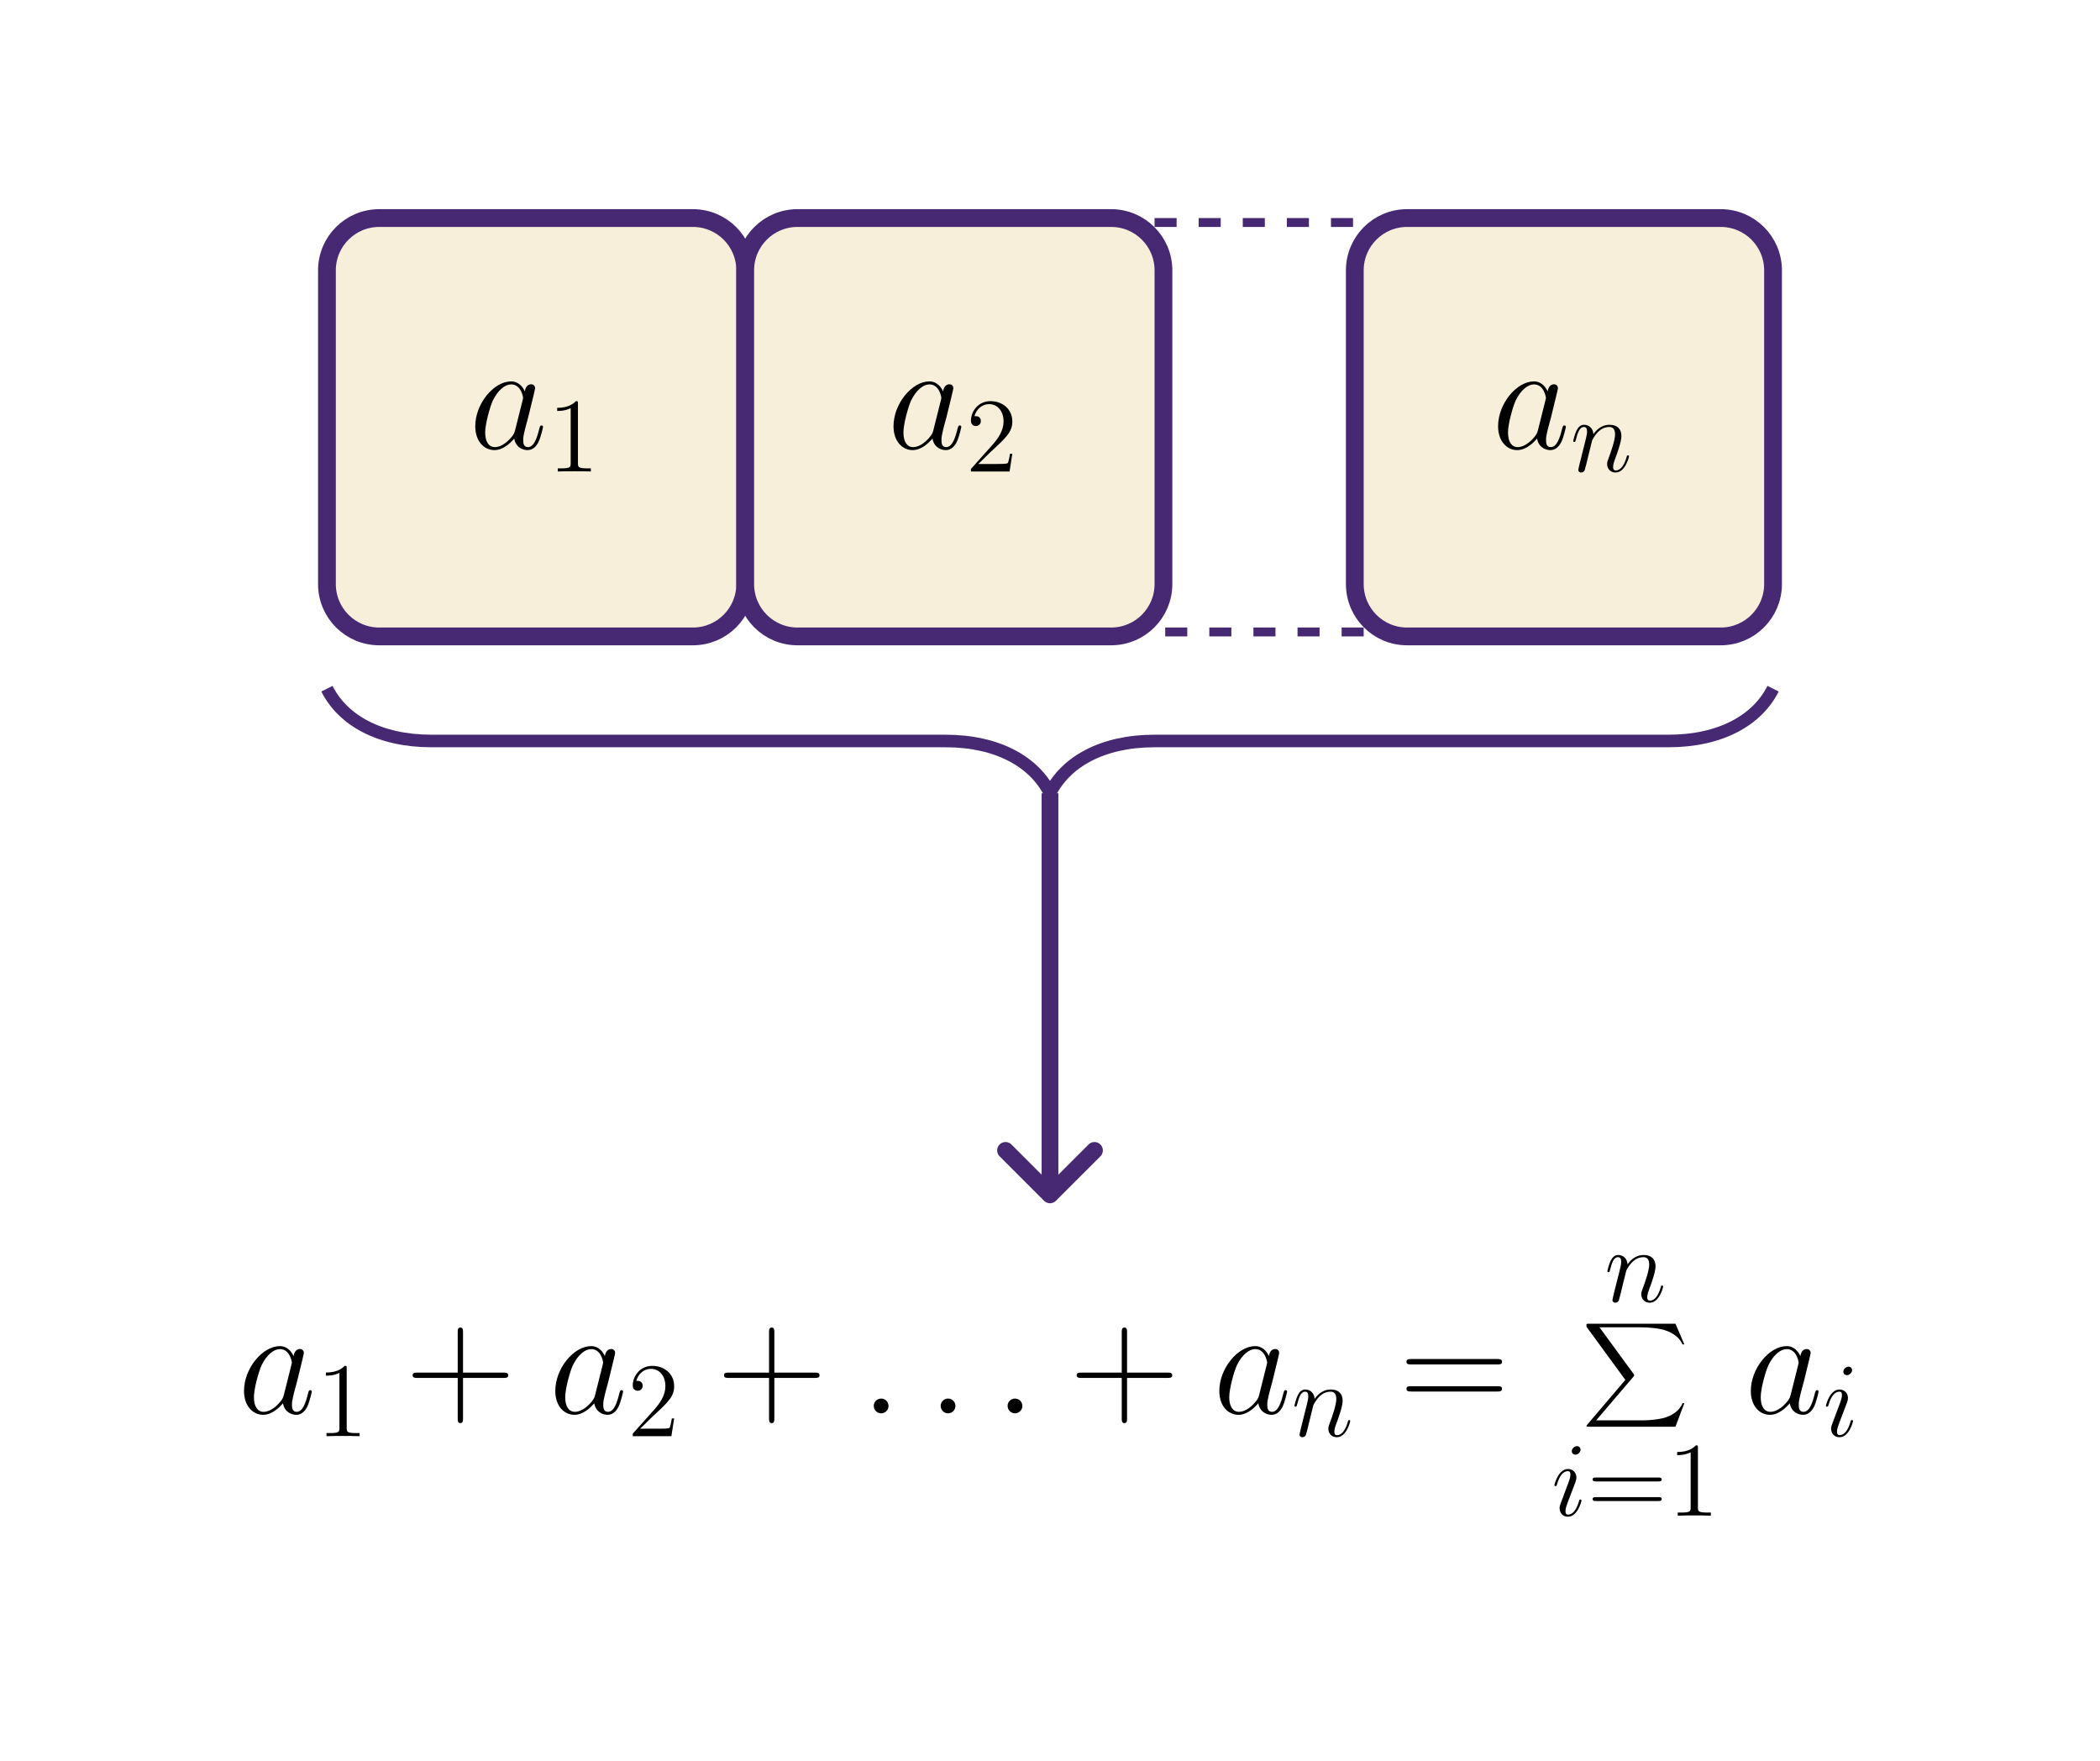
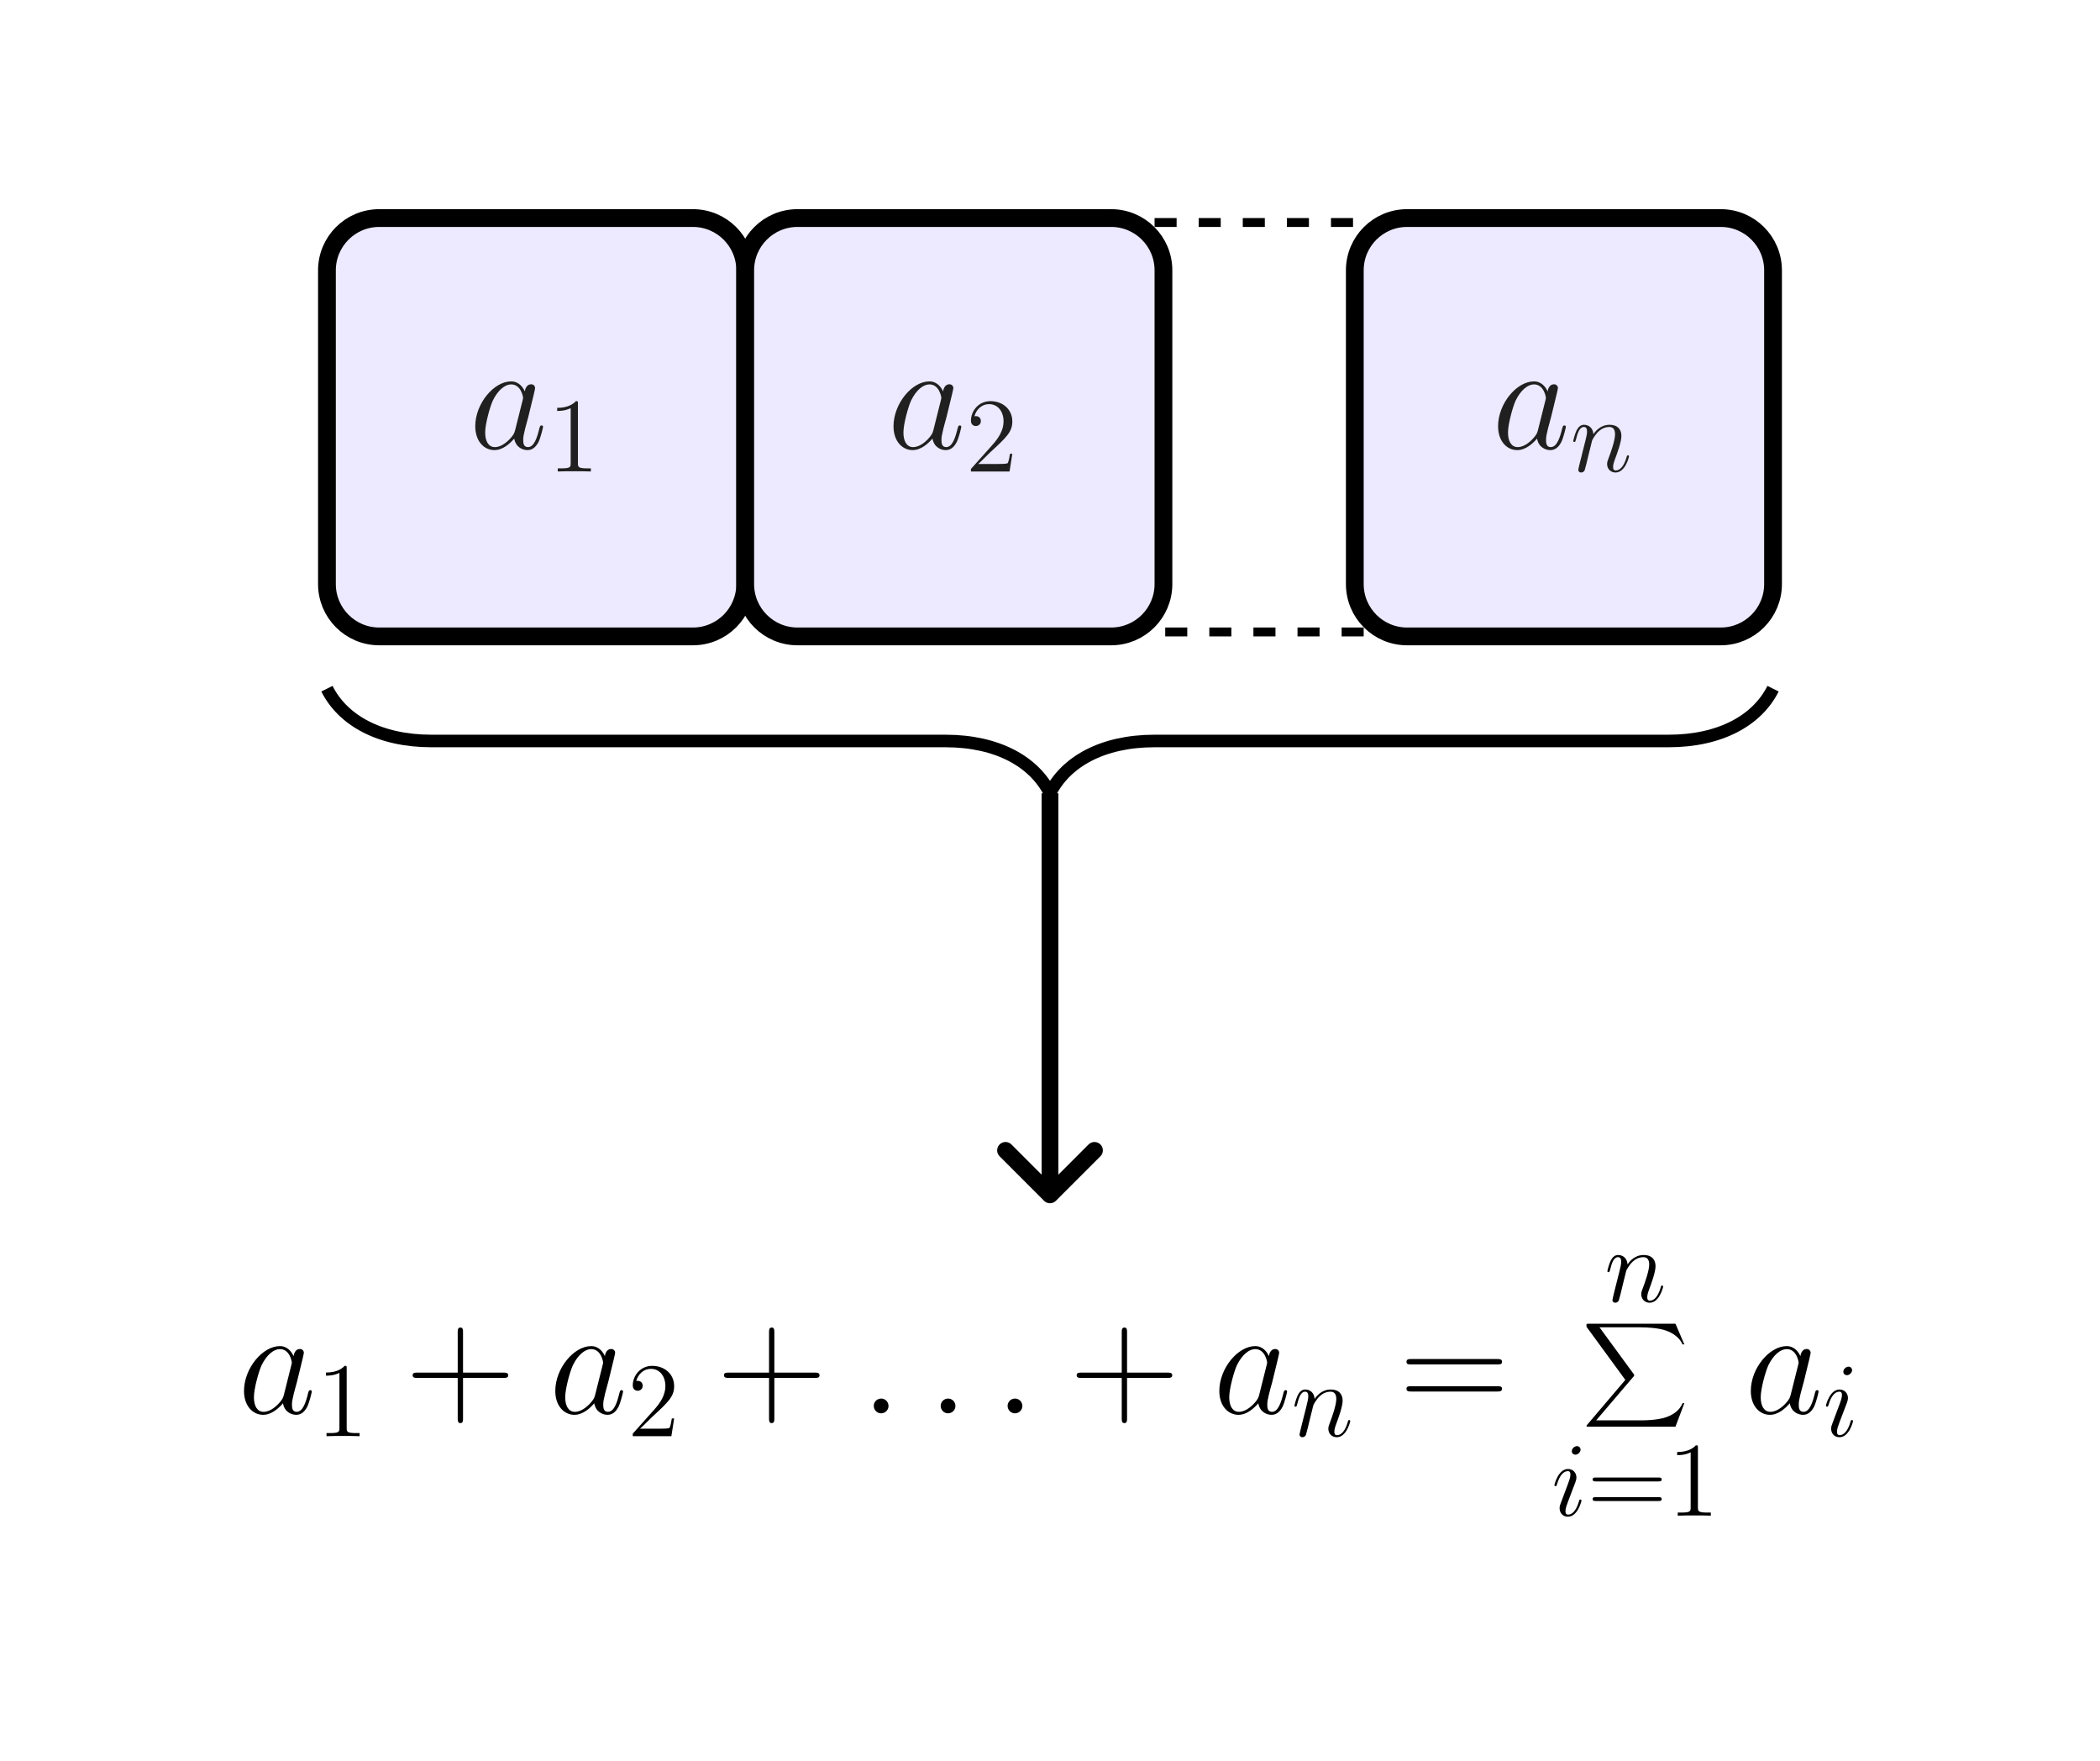
<svg xmlns="http://www.w3.org/2000/svg" xmlns:xlink="http://www.w3.org/1999/xlink" width="284.651" height="238.648" viewBox="0 0 284.651 238.648">
  <defs>
    <g>
      <g id="glyph-0-0">
        <path d="M 6.219 -2.453 C 6.109 -2.109 6.109 -2.062 5.828 -1.672 C 5.375 -1.094 4.469 -0.203 3.484 -0.203 C 2.641 -0.203 2.172 -0.969 2.172 -2.188 C 2.172 -3.328 2.812 -5.641 3.203 -6.5 C 3.906 -7.953 4.875 -8.703 5.688 -8.703 C 7.047 -8.703 7.312 -7 7.312 -6.844 C 7.312 -6.812 7.25 -6.547 7.234 -6.5 Z M 7.547 -7.75 C 7.312 -8.281 6.75 -9.109 5.688 -9.109 C 3.344 -9.109 0.828 -6.094 0.828 -3.031 C 0.828 -0.984 2.031 0.203 3.422 0.203 C 4.562 0.203 5.531 -0.688 6.109 -1.359 C 6.328 -0.141 7.297 0.203 7.906 0.203 C 8.531 0.203 9.031 -0.172 9.406 -0.906 C 9.734 -1.609 10.016 -2.875 10.016 -2.953 C 10.016 -3.062 9.938 -3.141 9.812 -3.141 C 9.625 -3.141 9.609 -3.031 9.516 -2.734 C 9.219 -1.516 8.812 -0.203 7.969 -0.203 C 7.375 -0.203 7.328 -0.75 7.328 -1.156 C 7.328 -1.625 7.391 -1.859 7.578 -2.672 C 7.719 -3.188 7.828 -3.641 8 -4.234 C 8.766 -7.328 8.938 -8.078 8.938 -8.203 C 8.938 -8.484 8.719 -8.719 8.406 -8.719 C 7.75 -8.719 7.578 -8 7.547 -7.75 Z M 7.547 -7.75 " />
      </g>
      <g id="glyph-0-1">
        <path d="M 3.797 -0.984 C 3.797 -1.594 3.312 -2 2.812 -2 C 2.203 -2 1.797 -1.516 1.797 -1.016 C 1.797 -0.406 2.297 0 2.781 0 C 3.391 0 3.797 -0.5 3.797 -0.984 Z M 3.797 -0.984 " />
      </g>
      <g id="glyph-1-0">
        <path d="M 4.125 -9.188 C 4.125 -9.531 4.125 -9.531 3.844 -9.531 C 3.5 -9.156 2.781 -8.625 1.312 -8.625 L 1.312 -8.203 C 1.641 -8.203 2.359 -8.203 3.141 -8.578 L 3.141 -1.109 C 3.141 -0.594 3.094 -0.422 1.844 -0.422 L 1.391 -0.422 L 1.391 0 C 1.781 -0.031 3.172 -0.031 3.641 -0.031 C 4.109 -0.031 5.5 -0.031 5.875 0 L 5.875 -0.422 L 5.438 -0.422 C 4.172 -0.422 4.125 -0.594 4.125 -1.109 Z M 4.125 -9.188 " />
      </g>
      <g id="glyph-1-1">
        <path d="M 6.312 -2.406 L 6 -2.406 C 5.953 -2.172 5.844 -1.375 5.688 -1.141 C 5.594 -1.016 4.781 -1.016 4.344 -1.016 L 1.688 -1.016 C 2.078 -1.344 2.953 -2.266 3.328 -2.609 C 5.516 -4.625 6.312 -5.359 6.312 -6.781 C 6.312 -8.438 5 -9.531 3.344 -9.531 C 1.672 -9.531 0.703 -8.125 0.703 -6.891 C 0.703 -6.156 1.328 -6.156 1.375 -6.156 C 1.672 -6.156 2.047 -6.375 2.047 -6.828 C 2.047 -7.234 1.781 -7.5 1.375 -7.5 C 1.25 -7.5 1.219 -7.5 1.172 -7.484 C 1.453 -8.469 2.219 -9.125 3.156 -9.125 C 4.375 -9.125 5.125 -8.109 5.125 -6.781 C 5.125 -5.562 4.422 -4.5 3.594 -3.578 L 0.703 -0.344 L 0.703 0 L 5.938 0 Z M 6.312 -2.406 " />
      </g>
      <g id="glyph-1-2">
        <path d="M 9.688 -4.641 C 9.891 -4.641 10.141 -4.641 10.141 -4.906 C 10.141 -5.172 9.891 -5.172 9.688 -5.172 L 1.234 -5.172 C 1.031 -5.172 0.781 -5.172 0.781 -4.922 C 0.781 -4.641 1.016 -4.641 1.234 -4.641 Z M 9.688 -1.984 C 9.891 -1.984 10.141 -1.984 10.141 -2.234 C 10.141 -2.516 9.891 -2.516 9.688 -2.516 L 1.234 -2.516 C 1.031 -2.516 0.781 -2.516 0.781 -2.25 C 0.781 -1.984 1.016 -1.984 1.234 -1.984 Z M 9.688 -1.984 " />
      </g>
      <g id="glyph-2-0">
        <path d="M 2.953 -4.203 C 2.984 -4.281 3.344 -5 3.875 -5.469 C 4.25 -5.812 4.734 -6.031 5.297 -6.031 C 5.859 -6.031 6.062 -5.609 6.062 -5.031 C 6.062 -4.219 5.484 -2.578 5.188 -1.812 C 5.062 -1.469 4.984 -1.281 4.984 -1.016 C 4.984 -0.375 5.438 0.141 6.125 0.141 C 7.453 0.141 7.953 -1.969 7.953 -2.047 C 7.953 -2.125 7.906 -2.188 7.812 -2.188 C 7.688 -2.188 7.672 -2.141 7.609 -1.891 C 7.266 -0.719 6.734 -0.141 6.172 -0.141 C 6.031 -0.141 5.797 -0.156 5.797 -0.609 C 5.797 -0.969 5.953 -1.406 6.031 -1.609 C 6.328 -2.391 6.922 -4 6.922 -4.812 C 6.922 -5.688 6.422 -6.328 5.328 -6.328 C 4.062 -6.328 3.391 -5.422 3.125 -5.062 C 3.078 -5.875 2.5 -6.328 1.859 -6.328 C 1.406 -6.328 1.094 -6.047 0.844 -5.562 C 0.594 -5.047 0.391 -4.188 0.391 -4.125 C 0.391 -4.078 0.438 -4 0.547 -4 C 0.656 -4 0.672 -4.016 0.766 -4.344 C 0.984 -5.219 1.25 -6.031 1.828 -6.031 C 2.156 -6.031 2.266 -5.812 2.266 -5.375 C 2.266 -5.062 2.125 -4.5 2.016 -4.062 L 1.625 -2.516 C 1.562 -2.234 1.406 -1.594 1.328 -1.328 C 1.234 -0.969 1.078 -0.281 1.078 -0.219 C 1.078 -0.016 1.234 0.141 1.453 0.141 C 1.625 0.141 1.828 0.062 1.938 -0.156 C 1.969 -0.234 2.094 -0.734 2.172 -1.016 L 2.484 -2.312 Z M 2.953 -4.203 " />
      </g>
      <g id="glyph-2-1">
        <path d="M 4.062 -2.047 C 4.062 -2.125 4 -2.188 3.922 -2.188 C 3.781 -2.188 3.766 -2.141 3.703 -1.891 C 3.328 -0.594 2.734 -0.141 2.266 -0.141 C 2.094 -0.141 1.891 -0.188 1.891 -0.609 C 1.891 -1 2.062 -1.438 2.219 -1.859 L 3.234 -4.531 C 3.266 -4.641 3.375 -4.906 3.375 -5.172 C 3.375 -5.781 2.938 -6.328 2.234 -6.328 C 0.922 -6.328 0.391 -4.25 0.391 -4.125 C 0.391 -4.078 0.438 -4 0.547 -4 C 0.672 -4 0.688 -4.062 0.75 -4.266 C 1.094 -5.469 1.641 -6.031 2.188 -6.031 C 2.328 -6.031 2.562 -6.031 2.562 -5.562 C 2.562 -5.188 2.375 -4.719 2.266 -4.406 L 1.266 -1.734 C 1.172 -1.5 1.094 -1.281 1.094 -1.016 C 1.094 -0.375 1.531 0.141 2.219 0.141 C 3.547 0.141 4.062 -1.953 4.062 -2.047 Z M 3.938 -8.953 C 3.938 -9.172 3.766 -9.422 3.453 -9.422 C 3.125 -9.422 2.75 -9.109 2.75 -8.734 C 2.75 -8.375 3.062 -8.266 3.234 -8.266 C 3.609 -8.266 3.938 -8.641 3.938 -8.953 Z M 3.938 -8.953 " />
      </g>
      <g id="glyph-3-0">
        <path d="M 7.781 -4.797 L 13.266 -4.797 C 13.547 -4.797 13.906 -4.797 13.906 -5.141 C 13.906 -5.516 13.578 -5.516 13.266 -5.516 L 7.781 -5.516 L 7.781 -10.984 C 7.781 -11.281 7.781 -11.625 7.438 -11.625 C 7.062 -11.625 7.062 -11.297 7.062 -10.984 L 7.062 -5.516 L 1.594 -5.516 C 1.297 -5.516 0.953 -5.516 0.953 -5.172 C 0.953 -4.797 1.281 -4.797 1.594 -4.797 L 7.062 -4.797 L 7.062 0.688 C 7.062 0.969 7.062 1.328 7.422 1.328 C 7.781 1.328 7.781 0.984 7.781 0.688 Z M 7.781 -4.797 " />
      </g>
      <g id="glyph-3-1">
        <path d="M 13.281 -6.625 C 13.594 -6.625 13.906 -6.625 13.906 -6.984 C 13.906 -7.359 13.547 -7.359 13.203 -7.359 L 1.656 -7.359 C 1.297 -7.359 0.953 -7.359 0.953 -6.984 C 0.953 -6.625 1.266 -6.625 1.562 -6.625 Z M 13.203 -2.953 C 13.547 -2.953 13.906 -2.953 13.906 -3.328 C 13.906 -3.672 13.594 -3.672 13.281 -3.672 L 1.562 -3.672 C 1.266 -3.672 0.953 -3.672 0.953 -3.328 C 0.953 -2.953 1.297 -2.953 1.656 -2.953 Z M 13.203 -2.953 " />
      </g>
      <g id="glyph-4-0">
        <path d="M 12.625 13.953 L 13.828 10.766 L 13.578 10.766 C 13.188 11.797 12.125 12.484 10.984 12.781 C 10.781 12.828 9.797 13.094 7.891 13.094 L 1.875 13.094 L 6.953 7.141 C 7.016 7.062 7.031 7.031 7.031 6.984 C 7.031 6.953 7.031 6.922 6.969 6.828 L 2.328 0.484 L 7.781 0.484 C 9.125 0.484 10.031 0.625 10.125 0.641 C 10.656 0.719 11.531 0.891 12.312 1.391 C 12.562 1.547 13.234 2 13.578 2.797 L 13.828 2.797 L 12.625 0 L 0.844 0 C 0.609 0 0.594 0.016 0.562 0.062 C 0.562 0.094 0.562 0.297 0.562 0.406 L 5.828 7.609 L 0.672 13.672 C 0.562 13.781 0.562 13.844 0.562 13.844 C 0.562 13.953 0.656 13.953 0.844 13.953 Z M 12.625 13.953 " />
      </g>
    </g>
    <clipPath id="clip-0">
      <path clip-rule="nonzero" d="M 156.5 29.551 L 184.844 29.551 L 184.844 86.246 L 156.5 86.246 Z M 156.5 29.551 " />
    </clipPath>
  </defs>
-   <path fill-rule="nonzero" fill="rgb(100%, 100%, 100%)" fill-opacity="1" d="M -0.004 238.652 L 284.652 0 " />
-   <path fill-rule="nonzero" fill="rgb(97.255%, 93.726%, 85.883%)" fill-opacity="1" stroke-width="2.409" stroke-linecap="butt" stroke-linejoin="miter" stroke="rgb(27.843%, 15.685%, 45.096%)" stroke-opacity="1" stroke-miterlimit="10" d="M 21.262 28.347 L -21.262 28.347 C -25.176 28.347 -28.348 25.175 -28.348 21.261 L -28.348 -21.258 C -28.348 -25.172 -25.176 -28.348 -21.262 -28.348 L 21.262 -28.348 C 25.176 -28.348 28.348 -25.172 28.348 -21.258 L 28.348 21.261 C 28.348 25.175 25.176 28.347 21.262 28.347 Z M 21.262 28.347 " transform="matrix(1, 0, 0, -1, 72.664, 57.898)" />
-   <g fill="rgb(0%, 0%, 0%)" fill-opacity="1">
+   <path fill-rule="nonzero" fill="rgb(100%, 100%, 100%)" fill-opacity="1" d="M 0 238.648 L 284.652 0 " />
+   <path fill-rule="nonzero" fill="rgb(92.94%, 91.373%, 99.608%)" fill-opacity="1" stroke-width="2.409" stroke-linecap="butt" stroke-linejoin="miter" stroke="rgb(0%, 0%, 0%)" stroke-opacity="1" stroke-miterlimit="10" d="M 21.262 28.347 L -21.262 28.347 C -25.172 28.347 -28.348 25.175 -28.348 21.261 L -28.348 -21.258 C -28.348 -25.172 -25.172 -28.348 -21.262 -28.348 L 21.262 -28.348 C 25.172 -28.348 28.348 -25.172 28.348 -21.258 L 28.348 21.261 C 28.348 25.175 25.172 28.347 21.262 28.347 Z M 21.262 28.347 " transform="matrix(1, 0, 0, -1, 72.664, 57.898)" />
+   <g fill="rgb(12.549%, 12.549%, 12.549%)" fill-opacity="1">
    <use xlink:href="#glyph-0-0" x="63.593" y="60.796" />
  </g>
-   <g fill="rgb(0%, 0%, 0%)" fill-opacity="1">
+   <g fill="rgb(12.549%, 12.549%, 12.549%)" fill-opacity="1">
    <use xlink:href="#glyph-1-0" x="74.214" y="63.895" />
  </g>
-   <path fill-rule="nonzero" fill="rgb(97.255%, 93.726%, 85.883%)" fill-opacity="1" stroke-width="2.409" stroke-linecap="butt" stroke-linejoin="miter" stroke="rgb(27.843%, 15.685%, 45.096%)" stroke-opacity="1" stroke-miterlimit="10" d="M 21.26 28.347 L -21.259 28.347 C -25.173 28.347 -28.345 25.175 -28.345 21.261 L -28.345 -21.258 C -28.345 -25.172 -25.173 -28.348 -21.259 -28.348 L 21.26 -28.348 C 25.174 -28.348 28.346 -25.172 28.346 -21.258 L 28.346 21.261 C 28.346 25.175 25.174 28.347 21.26 28.347 Z M 21.26 28.347 " transform="matrix(1, 0, 0, -1, 129.357, 57.898)" />
-   <g fill="rgb(0%, 0%, 0%)" fill-opacity="1">
+   <path fill-rule="nonzero" fill="rgb(92.94%, 91.373%, 99.608%)" fill-opacity="1" stroke-width="2.409" stroke-linecap="butt" stroke-linejoin="miter" stroke="rgb(0%, 0%, 0%)" stroke-opacity="1" stroke-miterlimit="10" d="M 21.26 28.347 L -21.259 28.347 C -25.173 28.347 -28.345 25.175 -28.345 21.261 L -28.345 -21.258 C -28.345 -25.172 -25.173 -28.348 -21.259 -28.348 L 21.26 -28.348 C 25.174 -28.348 28.346 -25.172 28.346 -21.258 L 28.346 21.261 C 28.346 25.175 25.174 28.347 21.26 28.347 Z M 21.26 28.347 " transform="matrix(1, 0, 0, -1, 129.357, 57.898)" />
+   <g fill="rgb(12.549%, 12.549%, 12.549%)" fill-opacity="1">
    <use xlink:href="#glyph-0-0" x="120.286" y="60.796" />
  </g>
-   <g fill="rgb(0%, 0%, 0%)" fill-opacity="1">
+   <g fill="rgb(12.549%, 12.549%, 12.549%)" fill-opacity="1">
    <use xlink:href="#glyph-1-1" x="130.906" y="63.895" />
  </g>
  <g clip-path="url(#clip-0)">
-     <path fill="none" stroke-width="2.409" stroke-linecap="butt" stroke-linejoin="miter" stroke="rgb(27.843%, 15.685%, 45.096%)" stroke-opacity="1" stroke-dasharray="2.989 2.989" stroke-miterlimit="10" d="M -14.172 28.347 L 14.172 28.347 M 14.172 -28.348 L -14.172 -28.348 " transform="matrix(1, 0, 0, -1, 170.672, 57.898)" />
+     <path fill="none" stroke-width="2.409" stroke-linecap="butt" stroke-linejoin="miter" stroke="rgb(0%, 0%, 0%)" stroke-opacity="1" stroke-dasharray="2.989 2.989" stroke-miterlimit="10" d="M -14.172 28.347 L 14.172 28.347 M 14.172 -28.348 L -14.172 -28.348 " transform="matrix(1, 0, 0, -1, 170.672, 57.898)" />
  </g>
-   <path fill-rule="nonzero" fill="rgb(97.255%, 93.726%, 85.883%)" fill-opacity="1" stroke-width="2.409" stroke-linecap="butt" stroke-linejoin="miter" stroke="rgb(27.843%, 15.685%, 45.096%)" stroke-opacity="1" stroke-miterlimit="10" d="M 21.259 28.347 L -21.26 28.347 C -25.174 28.347 -28.346 25.175 -28.346 21.261 L -28.346 -21.258 C -28.346 -25.172 -25.174 -28.348 -21.26 -28.348 L 21.259 -28.348 C 25.173 -28.348 28.345 -25.172 28.345 -21.258 L 28.345 21.261 C 28.345 25.175 25.173 28.347 21.259 28.347 Z M 21.259 28.347 " transform="matrix(1, 0, 0, -1, 211.987, 57.898)" />
-   <g fill="rgb(0%, 0%, 0%)" fill-opacity="1">
+   <path fill-rule="nonzero" fill="rgb(92.94%, 91.373%, 99.608%)" fill-opacity="1" stroke-width="2.409" stroke-linecap="butt" stroke-linejoin="miter" stroke="rgb(0%, 0%, 0%)" stroke-opacity="1" stroke-miterlimit="10" d="M 21.259 28.347 L -21.26 28.347 C -25.174 28.347 -28.346 25.175 -28.346 21.261 L -28.346 -21.258 C -28.346 -25.172 -25.174 -28.348 -21.26 -28.348 L 21.259 -28.348 C 25.173 -28.348 28.345 -25.172 28.345 -21.258 L 28.345 21.261 C 28.345 25.175 25.173 28.347 21.259 28.347 Z M 21.259 28.347 " transform="matrix(1, 0, 0, -1, 211.987, 57.898)" />
+   <g fill="rgb(12.549%, 12.549%, 12.549%)" fill-opacity="1">
    <use xlink:href="#glyph-0-0" x="202.235" y="60.796" />
  </g>
-   <g fill="rgb(0%, 0%, 0%)" fill-opacity="1">
+   <g fill="rgb(12.549%, 12.549%, 12.549%)" fill-opacity="1">
    <use xlink:href="#glyph-2-0" x="212.856" y="63.895" />
  </g>
-   <path fill="none" stroke-width="1.701" stroke-linecap="butt" stroke-linejoin="miter" stroke="rgb(27.843%, 15.685%, 45.096%)" stroke-opacity="1" stroke-miterlimit="10" d="M 98.011 -35.434 C 95.882 -39.684 90.921 -42.52 83.835 -42.52 L 14.175 -42.52 C 7.085 -42.52 2.124 -45.356 -0.001 -49.606 C -2.126 -45.356 -7.087 -42.52 -14.173 -42.52 L -83.837 -42.52 C -90.923 -42.52 -95.884 -39.684 -98.009 -35.434 " transform="matrix(1, 0, 0, -1, 142.325, 57.898)" />
-   <path fill="none" stroke-width="2.268" stroke-linecap="butt" stroke-linejoin="miter" stroke="rgb(27.843%, 15.685%, 45.096%)" stroke-opacity="1" stroke-miterlimit="10" d="M -0.001 -49.606 L -0.001 -102.899 " transform="matrix(1, 0, 0, -1, 142.325, 57.898)" />
-   <path fill="none" stroke-width="2.268" stroke-linecap="round" stroke-linejoin="round" stroke="rgb(27.843%, 15.685%, 45.096%)" stroke-opacity="1" stroke-miterlimit="10" d="M 0.001 6.03 L 6.029 -0.001 L 0.001 -6.028 " transform="matrix(0, 1, 1, 0, 142.325, 155.9009)" />
+   <path fill="none" stroke-width="1.701" stroke-linecap="butt" stroke-linejoin="miter" stroke="rgb(0%, 0%, 0%)" stroke-opacity="1" stroke-miterlimit="10" d="M 98.007 -35.434 C 95.882 -39.684 90.921 -42.52 83.835 -42.52 L 14.175 -42.52 C 7.085 -42.52 2.124 -45.356 -0.001 -49.606 C -2.126 -45.356 -7.087 -42.52 -14.173 -42.52 L -83.833 -42.52 C -90.923 -42.52 -95.884 -39.684 -98.009 -35.434 " transform="matrix(1, 0, 0, -1, 142.325, 57.898)" />
+   <path fill="none" stroke-width="2.268" stroke-linecap="butt" stroke-linejoin="miter" stroke="rgb(0%, 0%, 0%)" stroke-opacity="1" stroke-miterlimit="10" d="M -0.001 -49.606 L -0.001 -102.899 " transform="matrix(1, 0, 0, -1, 142.325, 57.898)" />
+   <path fill="none" stroke-width="2.268" stroke-linecap="round" stroke-linejoin="round" stroke="rgb(0%, 0%, 0%)" stroke-opacity="1" stroke-miterlimit="10" d="M -0.001 6.03 L 6.03 -0.001 L -0.001 -6.028 " transform="matrix(0, 1, 1, 0, 142.325, 155.8997)" />
  <g fill="rgb(0%, 0%, 0%)" fill-opacity="1">
    <use xlink:href="#glyph-0-0" x="32.247" y="191.534" />
  </g>
  <g fill="rgb(0%, 0%, 0%)" fill-opacity="1">
    <use xlink:href="#glyph-1-0" x="42.868" y="194.633" />
  </g>
  <g fill="rgb(0%, 0%, 0%)" fill-opacity="1">
    <use xlink:href="#glyph-3-0" x="54.981" y="191.534" />
  </g>
  <g fill="rgb(0%, 0%, 0%)" fill-opacity="1">
    <use xlink:href="#glyph-0-0" x="74.441" y="191.534" />
  </g>
  <g fill="rgb(0%, 0%, 0%)" fill-opacity="1">
    <use xlink:href="#glyph-1-1" x="85.067" y="194.633" />
  </g>
  <g fill="rgb(0%, 0%, 0%)" fill-opacity="1">
    <use xlink:href="#glyph-3-0" x="97.18" y="191.534" />
  </g>
  <g fill="rgb(0%, 0%, 0%)" fill-opacity="1">
    <use xlink:href="#glyph-0-1" x="116.64" y="191.534" />
  </g>
  <g fill="rgb(0%, 0%, 0%)" fill-opacity="1">
    <use xlink:href="#glyph-0-1" x="125.711" y="191.534" />
  </g>
  <g fill="rgb(0%, 0%, 0%)" fill-opacity="1">
    <use xlink:href="#glyph-0-1" x="134.782" y="191.534" />
  </g>
  <g fill="rgb(0%, 0%, 0%)" fill-opacity="1">
    <use xlink:href="#glyph-3-0" x="144.989" y="191.534" />
  </g>
  <g fill="rgb(0%, 0%, 0%)" fill-opacity="1">
    <use xlink:href="#glyph-0-0" x="164.449" y="191.534" />
  </g>
  <g fill="rgb(0%, 0%, 0%)" fill-opacity="1">
    <use xlink:href="#glyph-2-0" x="175.07" y="194.633" />
  </g>
  <g fill="rgb(0%, 0%, 0%)" fill-opacity="1">
    <use xlink:href="#glyph-3-1" x="189.693" y="191.534" />
  </g>
  <g fill="rgb(0%, 0%, 0%)" fill-opacity="1">
    <use xlink:href="#glyph-2-0" x="217.484" y="176.405" />
  </g>
  <g fill="rgb(0%, 0%, 0%)" fill-opacity="1">
    <use xlink:href="#glyph-4-0" x="214.482" y="179.394" />
  </g>
  <g fill="rgb(0%, 0%, 0%)" fill-opacity="1">
    <use xlink:href="#glyph-2-1" x="210.306" y="205.404" />
  </g>
  <g fill="rgb(0%, 0%, 0%)" fill-opacity="1">
    <use xlink:href="#glyph-1-2" x="215.098" y="205.404" />
    <use xlink:href="#glyph-1-0" x="226.024" y="205.404" />
  </g>
  <g fill="rgb(0%, 0%, 0%)" fill-opacity="1">
    <use xlink:href="#glyph-0-0" x="236.491" y="191.534" />
  </g>
  <g fill="rgb(0%, 0%, 0%)" fill-opacity="1">
    <use xlink:href="#glyph-2-1" x="247.112" y="194.633" />
  </g>
</svg>
